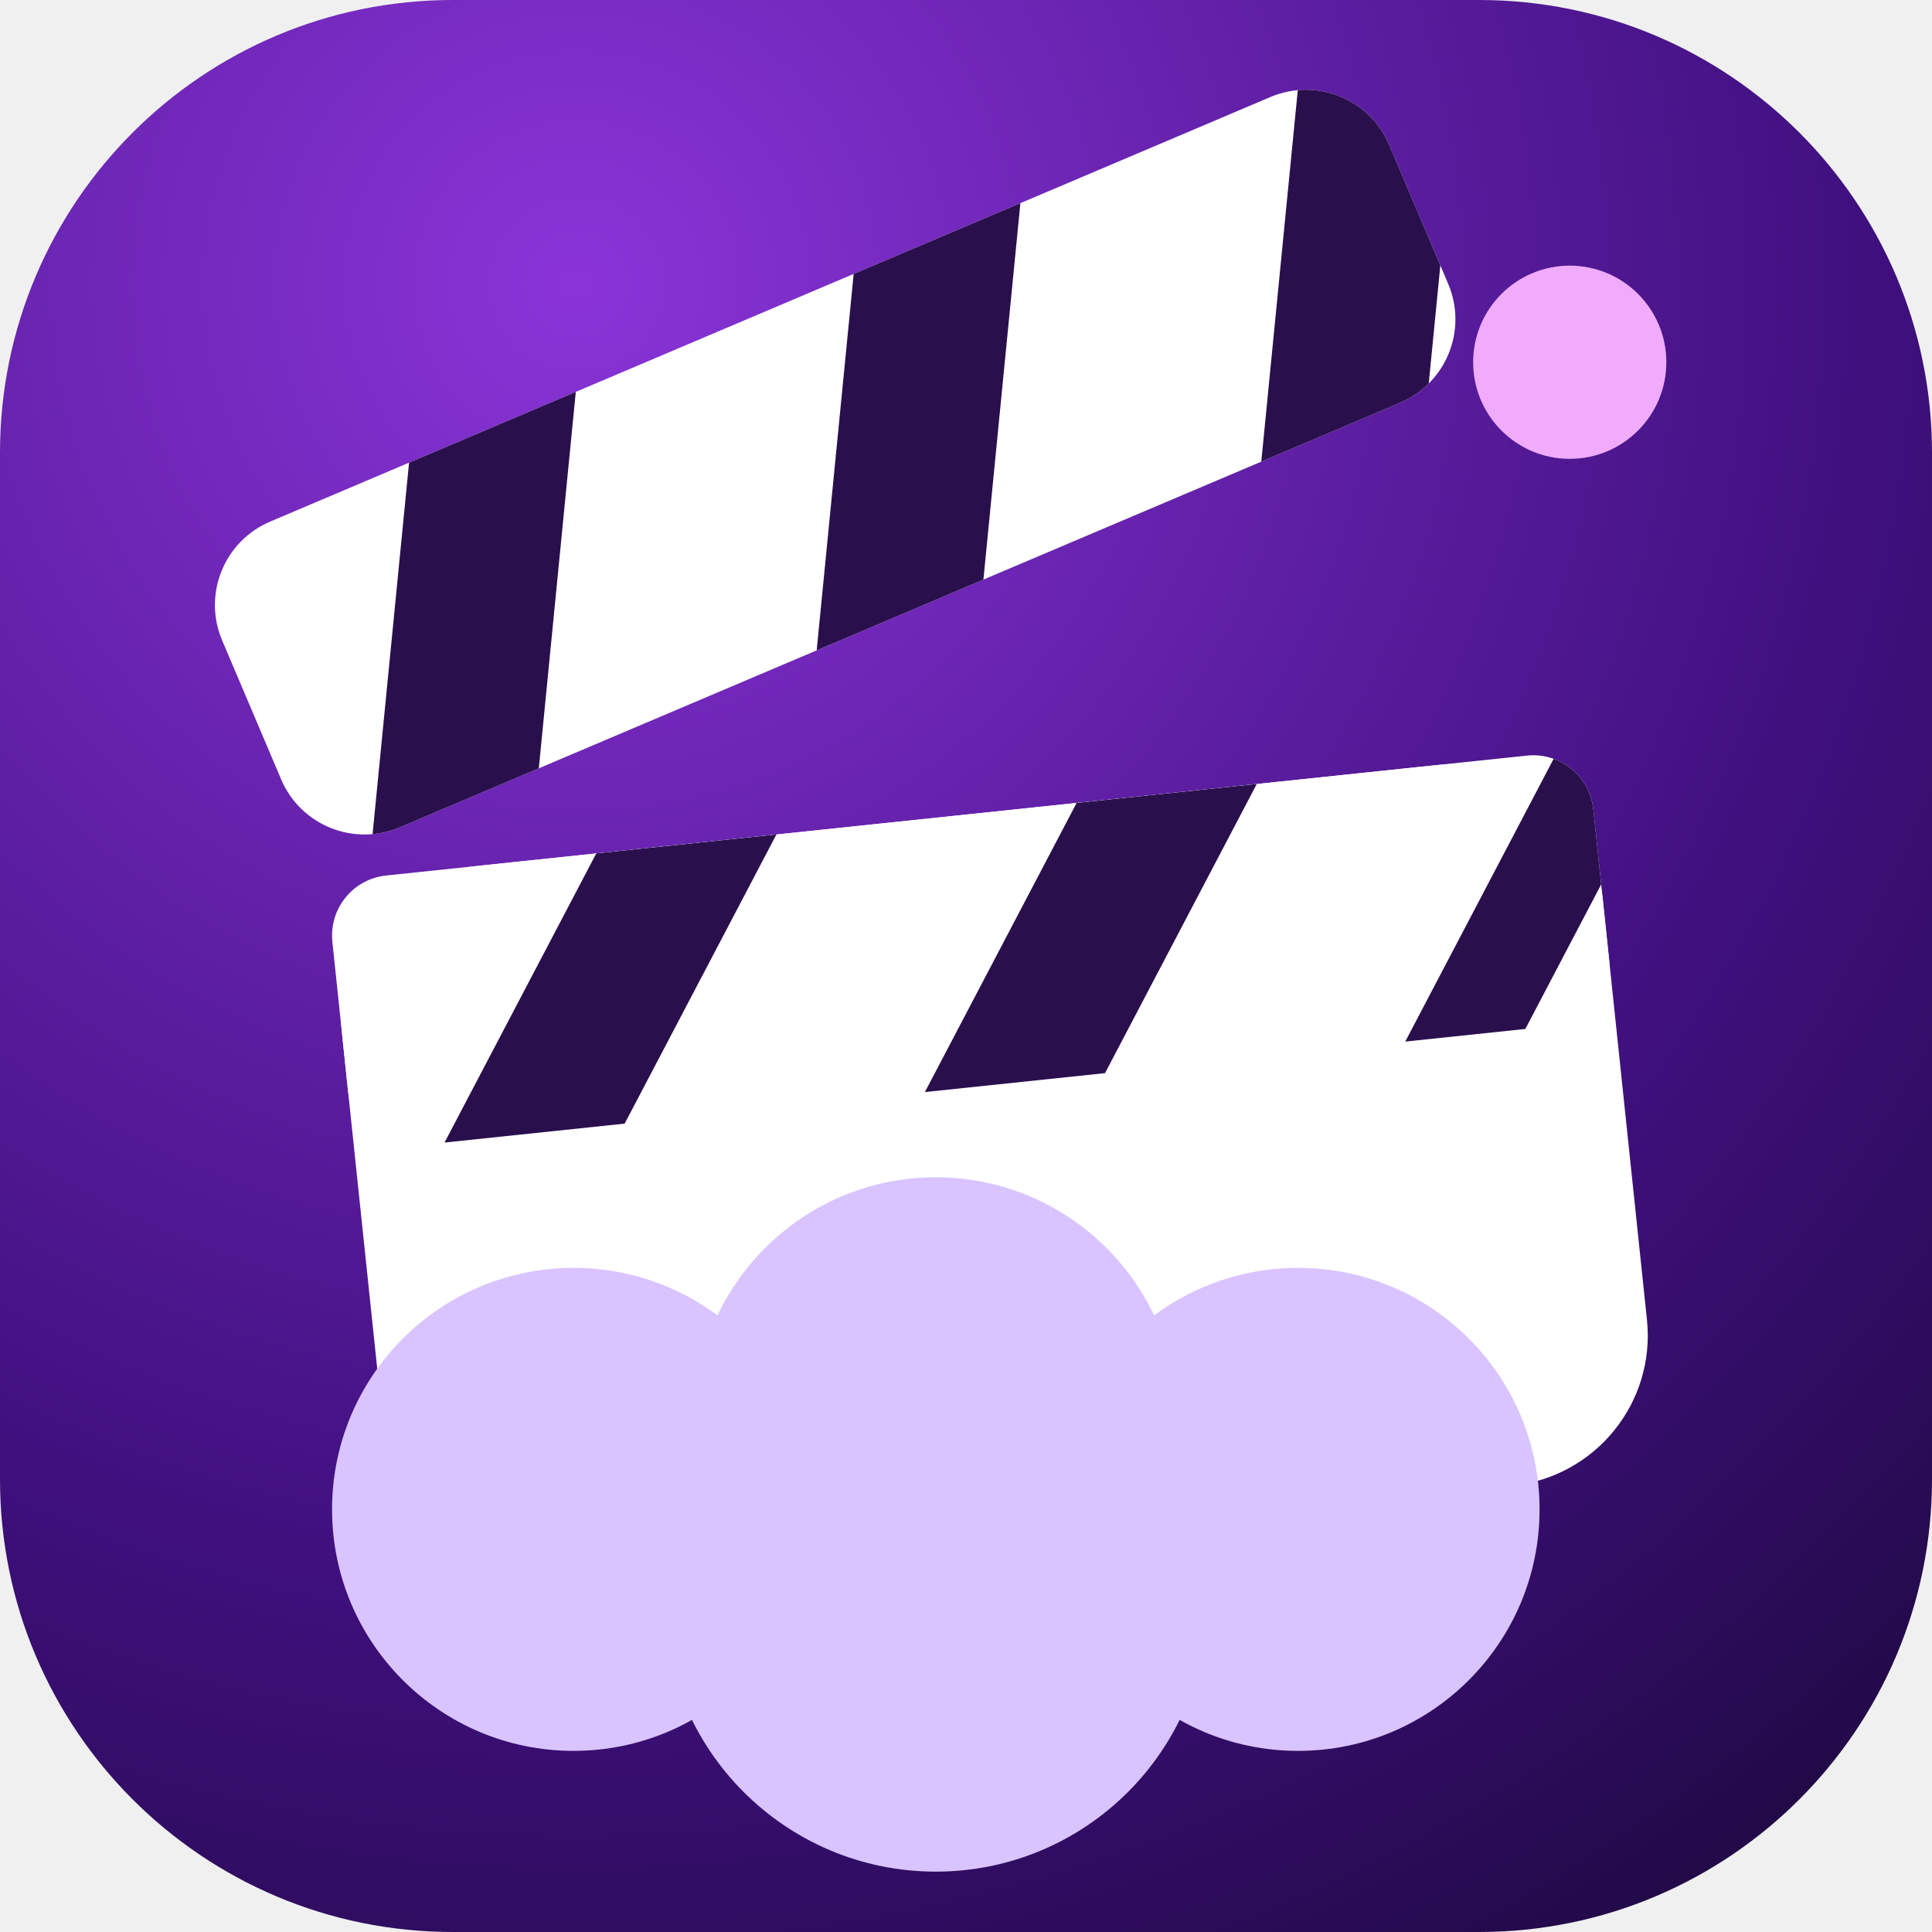
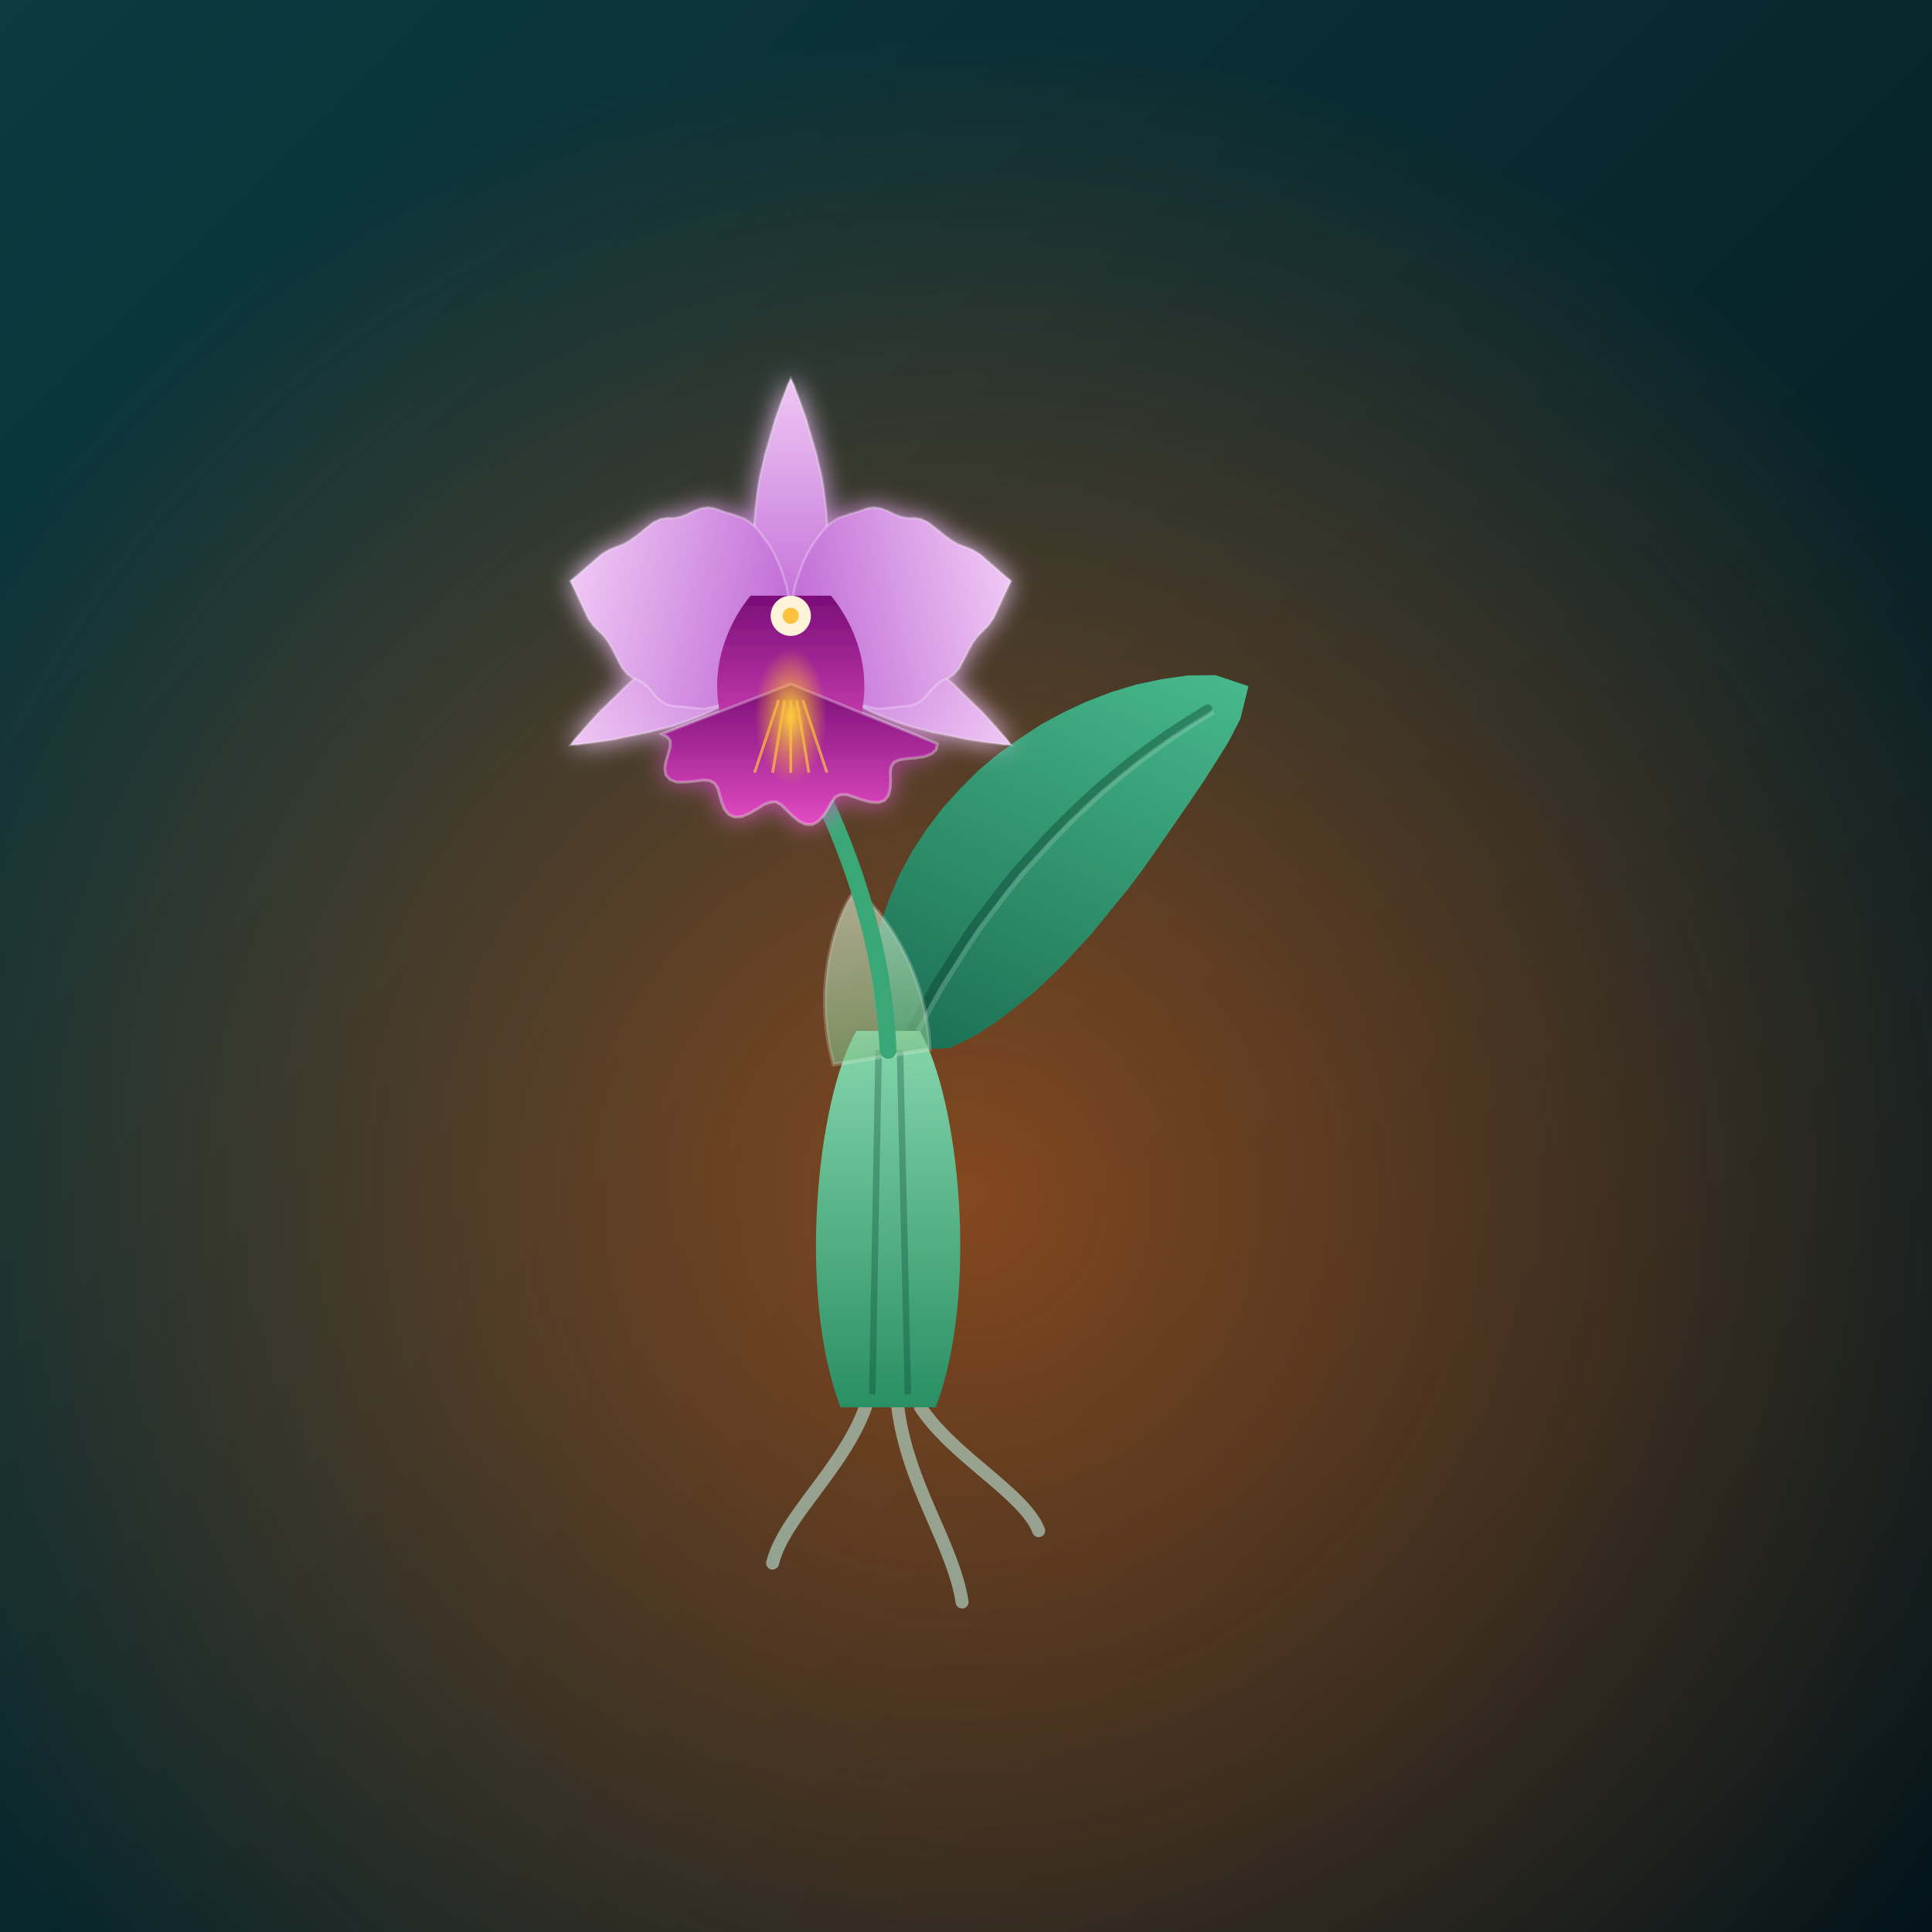
- <svg xmlns="http://www.w3.org/2000/svg" viewBox="0 0 64 64">
+ <svg xmlns="http://www.w3.org/2000/svg" viewBox="0 0 512 512">
  <defs>
-     <radialGradient id="bg" cx=".3" cy=".15" r="1.1">
-       <stop offset="0" stop-color="#8a34d8" />
-       <stop offset=".6" stop-color="#40107f" />
-       <stop offset="1" stop-color="#190838" />
+     <filter id="aqGl" x="-60%" y="-60%" width="220%" height="220%">
+       <feGaussianBlur stdDeviation="3.2" result="b" />
+       <feMerge>
+         <feMergeNode in="b" />
+         <feMergeNode in="SourceGraphic" />
+       </feMerge>
+     </filter>
+     <linearGradient id="aqP" x1="0" y1="1" x2="0" y2="0">
+       <stop offset="0" stop-color="#c06ad6" />
+       <stop offset="1" stop-color="#efc8f4" />
+     </linearGradient>
+     <linearGradient id="aqL" x1="0" y1="0" x2="0" y2="1">
+       <stop offset="0" stop-color="#7a0e78" />
+       <stop offset="1" stop-color="#e24cc2" />
+     </linearGradient>
+     <radialGradient id="aqT">
+       <stop offset="0" stop-color="#ffd23d" />
+       <stop offset="1" stop-color="#ffb12a" stop-opacity="0" />
    </radialGradient>
-     <clipPath id="a">
-       <rect x="11" y="15" width="42" height="11" rx="3" />
-     </clipPath>
-     <clipPath id="b">
-       <rect x="11" y="27" width="42" height="9" rx="2" />
-     </clipPath>
+     <linearGradient id="aqLeaf" x1="0" y1="1" x2="0" y2="0">
+       <stop offset="0" stop-color="#1b6e52" />
+       <stop offset="1" stop-color="#47b88c" />
+     </linearGradient>
+     <linearGradient id="aqBulb" x1="0" y1="1" x2="0" y2="0">
+       <stop offset="0" stop-color="#2a8f64" />
+       <stop offset="1" stop-color="#86d6ab" />
+     </linearGradient>
+     <linearGradient id="aqBud" x1="0" y1="1" x2="0" y2="0">
+       <stop offset="0" stop-color="#3aa876" />
+       <stop offset=".55" stop-color="#9bcf9a" />
+       <stop offset="1" stop-color="#e3a0ee" />
+     </linearGradient>
+     <linearGradient id="aqSheath" x1="0" y1="1" x2="0" y2="0">
+       <stop offset="0" stop-color="#7fbf86" />
+       <stop offset="1" stop-color="#e3f1d8" />
+     </linearGradient>
+     <radialGradient id="g" cx=".5" cy=".62" r=".6">
+       <stop offset="0" stop-color="#ff6a13" stop-opacity=".5" />
+       <stop offset="1" stop-color="#ff6a13" stop-opacity="0" />
+     </radialGradient>
+     <linearGradient id="b" x1="0" y1="0" x2="1" y2="1">
+       <stop offset="0" stop-color="#0b3a40" />
+       <stop offset="1" stop-color="#04141a" />
+     </linearGradient>
  </defs>
-   <rect width="64" height="64" rx="15" fill="url(#bg)" />
-   <g transform="rotate(-6 32 30)">
-     <rect x="11" y="27" width="42" height="24" rx="5" fill="#fff" />
-     <g clip-path="url(#b)">
-       <rect x="9" y="27" width="46" height="9" fill="#fff" />
-       <path d="M14 36l6-9h6l-6 9zM30 36l6-9h6l-6 9zM46 36l6-9h4l-6 9z" fill="#2a0f4d" />
+   <rect width="512" height="512" fill="url(#b)" />
+   <rect width="512" height="512" fill="url(#g)" />
+   <g transform="translate(235.36 372.96) scale(1.72)">
+     <ellipse cx="0" cy="1" rx="26" ry="5" fill="rgba(0,0,0,0)" />
+     <path d="M-3.5 0 C -7 9.6, -16 16.8, -17.8 24" stroke="#a8c4b4" stroke-width="2" fill="none" stroke-linecap="round" opacity=".75" />
+     <path d="M1.5 0 C 3 12, 10 21, 11.4 30" stroke="#a8c4b4" stroke-width="2" fill="none" stroke-linecap="round" opacity=".75" />
+     <path d="M5 0 C 10 7.6, 21 13.3, 23.2 19" stroke="#a8c4b4" stroke-width="2" fill="none" stroke-linecap="round" opacity=".75" />
+     <g transform="translate(2 -55) rotate(26.0)">
+       <path d="M0.0 0.0L6.6 -3.6L9.3 -7.1L11.3 -10.4L12.9 -13.6L14.4 -16.8L15.6 -19.9L16.7 -23.0L17.6 -26.0L18.5 -29.0L19.2 -32.0L19.9 -35.0L20.6 -38.0L21.2 -41.1L21.7 -44.2L22.2 -47.4L22.7 -50.7L23.2 -54.0L23.7 -57.5L24.1 -61.0L24.5 -64.8L24.6 -68.8L23.5 -73.9L23.5 -73.9L18.2 -73.2L14.4 -71.3L11.0 -69.0L7.8 -66.5L4.9 -63.8L2.1 -60.8L-0.4 -57.7L-2.7 -54.5L-4.7 -51.1L-6.6 -47.6L-8.2 -44.0L-9.5 -40.2L-10.6 -36.4L-11.4 -32.4L-11.9 -28.5L-12.1 -24.4L-11.9 -20.3L-11.4 -16.2L-10.4 -12.1L-8.9 -8.0L-6.5 -4.0L0.0 0.0Z" fill="url(#aqLeaf)" />
+       <path d="M0.0 -3.8L0.2 -7.6L0.4 -11.3L0.8 -14.9L1.2 -18.6L1.7 -22.2L2.4 -25.7L3.1 -29.2L3.9 -32.7L4.9 -36.1L5.9 -39.5L7.0 -42.8L8.2 -46.1L9.5 -49.4L10.9 -52.6L12.4 -55.8L14.0 -58.9L15.7 -62.0L17.5 -65.0L19.4 -68.0" stroke="rgba(0,50,35,.35)" stroke-width="1.4" fill="none" stroke-linecap="round" />
+       <path d="M0.0 -3.8L0.2 -7.6L0.4 -11.3L0.8 -14.9L1.2 -18.6L1.7 -22.2L2.4 -25.7L3.1 -29.2L3.9 -32.7L4.9 -36.1L5.9 -39.5L7.0 -42.8L8.2 -46.1L9.5 -49.4L10.9 -52.6L12.4 -55.8L14.0 -58.9L15.7 -62.0L17.5 -65.0L19.4 -68.0" stroke="rgba(255,255,255,.16)" stroke-width=".8" fill="none" transform="translate(1 0)" />
    </g>
-     <g transform="rotate(-17 12 27)">
-       <rect x="11" y="15" width="42" height="11" rx="3" fill="#fff" />
-       <g clip-path="url(#a)">
-         <path d="M13 26l6-11h6l-6 11zM29 26l6-11h6l-6 11zM45 26l6-11h6l-6 11z" fill="#2a0f4d" />
+     <path d="M-7.32 0 C -14.03 -17.4, -10.98 -47.56, -4.88 -58 L4.88 -58 C 10.98 -47.56, 14.03 -17.4, 7.32 0Z" fill="url(#aqBulb)" />
+     <path d="M-2.44 -2 L-1.464 -55M3.05 -2 L1.83 -55" stroke="rgba(0,60,40,.3)" stroke-width="1" />
+     <g transform="translate(-1 -54) rotate(-9)" opacity="0.60">
+       <path d="M-7.5 0 C -9 -13, -3 -23.4, 0 -26 C 3 -23.4, 9 -13, 7.5 0Z" fill="url(#aqSheath)" stroke="rgba(255,255,255,.35)" stroke-width=".6" />
+     </g>
+     <path d="M0 -55 C -1 -76.4, -9 -92.5, -15 -104" stroke="#3aa876" stroke-width="2.6" fill="none" stroke-linecap="round" />
+     <g transform="translate(-15.0 -104.0) rotate(0.0) translate(0 -16.1) scale(0.620)" filter="url(#aqGl)">
+       <path d="M0.0 0.0L-2.2 -1.7L-3.5 -3.4L-4.5 -5.2L-5.4 -6.9L-6.2 -8.6L-6.8 -10.3L-7.3 -12.1L-7.8 -13.8L-8.2 -15.5L-8.5 -17.2L-8.7 -18.9L-8.9 -20.7L-9.0 -22.4L-9.0 -24.1L-9.0 -25.8L-8.9 -27.6L-8.8 -29.3L-8.6 -31.0L-8.4 -32.7L-8.2 -34.4L-7.9 -36.2L-7.6 -37.9L-7.2 -39.6L-6.8 -41.3L-6.4 -43.1L-5.9 -44.8L-5.4 -46.5L-4.9 -48.2L-4.4 -49.9L-3.9 -51.7L-3.3 -53.4L-2.7 -55.1L-2.1 -56.8L-1.4 -58.6L-0.8 -60.3L-0.0 -62.0L0.0 -62.0L0.8 -60.3L1.4 -58.6L2.1 -56.8L2.7 -55.1L3.3 -53.4L3.9 -51.7L4.4 -49.9L4.9 -48.2L5.4 -46.5L5.9 -44.8L6.4 -43.1L6.8 -41.3L7.2 -39.6L7.6 -37.9L7.9 -36.2L8.2 -34.4L8.4 -32.7L8.6 -31.0L8.8 -29.3L8.9 -27.6L9.0 -25.8L9.0 -24.1L9.0 -22.4L8.9 -20.7L8.7 -18.9L8.5 -17.2L8.2 -15.5L7.8 -13.8L7.3 -12.1L6.8 -10.3L6.2 -8.6L5.4 -6.9L4.5 -5.2L3.5 -3.4L2.2 -1.7L0.0 0.0Z" transform="rotate(-118)" fill="url(#aqP)" stroke="rgba(255,255,255,.26)" stroke-width=".6" />
+       <path d="M0.0 0.0L-2.2 -1.7L-3.5 -3.4L-4.5 -5.2L-5.4 -6.9L-6.2 -8.6L-6.8 -10.3L-7.3 -12.1L-7.8 -13.8L-8.2 -15.5L-8.5 -17.2L-8.7 -18.9L-8.9 -20.7L-9.0 -22.4L-9.0 -24.1L-9.0 -25.8L-8.9 -27.6L-8.8 -29.3L-8.6 -31.0L-8.4 -32.7L-8.2 -34.4L-7.9 -36.2L-7.6 -37.9L-7.2 -39.6L-6.8 -41.3L-6.4 -43.1L-5.9 -44.8L-5.4 -46.5L-4.9 -48.2L-4.4 -49.9L-3.9 -51.7L-3.3 -53.4L-2.7 -55.1L-2.1 -56.8L-1.4 -58.6L-0.8 -60.3L-0.0 -62.0L0.0 -62.0L0.8 -60.3L1.4 -58.6L2.1 -56.8L2.7 -55.1L3.3 -53.4L3.9 -51.7L4.4 -49.9L4.9 -48.2L5.4 -46.5L5.9 -44.8L6.4 -43.1L6.8 -41.3L7.2 -39.6L7.6 -37.9L7.9 -36.2L8.2 -34.4L8.4 -32.7L8.6 -31.0L8.8 -29.3L8.9 -27.6L9.0 -25.8L9.0 -24.1L9.0 -22.4L8.9 -20.7L8.7 -18.9L8.5 -17.2L8.2 -15.5L7.8 -13.8L7.3 -12.1L6.8 -10.3L6.2 -8.6L5.4 -6.9L4.5 -5.2L3.5 -3.4L2.2 -1.7L0.0 0.0Z" transform="rotate(118)" fill="url(#aqP)" stroke="rgba(255,255,255,.26)" stroke-width=".6" />
+       <path d="M0.0 0.0L-2.2 -1.7L-3.5 -3.4L-4.5 -5.2L-5.4 -6.9L-6.2 -8.6L-6.8 -10.3L-7.3 -12.1L-7.8 -13.8L-8.2 -15.5L-8.5 -17.2L-8.7 -18.9L-8.9 -20.7L-9.0 -22.4L-9.0 -24.1L-9.0 -25.8L-8.9 -27.6L-8.8 -29.3L-8.6 -31.0L-8.4 -32.7L-8.2 -34.4L-7.9 -36.2L-7.6 -37.9L-7.2 -39.6L-6.8 -41.3L-6.4 -43.1L-5.9 -44.8L-5.4 -46.5L-4.9 -48.2L-4.4 -49.9L-3.9 -51.7L-3.3 -53.4L-2.7 -55.1L-2.1 -56.8L-1.4 -58.6L-0.8 -60.3L-0.0 -62.0L0.0 -62.0L0.8 -60.3L1.4 -58.6L2.1 -56.8L2.7 -55.1L3.3 -53.4L3.9 -51.7L4.4 -49.9L4.9 -48.2L5.4 -46.5L5.9 -44.8L6.4 -43.1L6.8 -41.3L7.2 -39.6L7.6 -37.9L7.9 -36.2L8.2 -34.4L8.4 -32.7L8.6 -31.0L8.8 -29.3L8.9 -27.6L9.0 -25.8L9.0 -24.1L9.0 -22.4L8.9 -20.7L8.7 -18.9L8.5 -17.2L8.2 -15.5L7.8 -13.8L7.3 -12.1L6.8 -10.3L6.2 -8.6L5.4 -6.9L4.5 -5.2L3.5 -3.4L2.2 -1.7L0.0 0.0Z" fill="url(#aqP)" stroke="rgba(255,255,255,.26)" stroke-width=".6" />
+       <path d="M0.0 0.0L-6.2 -1.6L-9.8 -3.1L-12.6 -4.7L-15.0 -6.2L-17.1 -7.8L-18.8 -9.3L-20.3 -10.9L-21.6 -12.4L-22.8 -14.0L-23.6 -15.6L-24.2 -17.1L-24.4 -18.7L-24.6 -20.2L-24.7 -21.8L-24.9 -23.3L-25.1 -24.9L-25.0 -26.4L-24.4 -28.0L-23.4 -29.6L-22.2 -31.1L-21.2 -32.7L-20.6 -34.2L-20.3 -35.8L-19.7 -37.3L-18.5 -38.9L-16.7 -40.4L-14.7 -42.0L-12.9 -43.6L-11.6 -45.1L-10.6 -46.7L-9.6 -48.2L-8.1 -49.8L-6.1 -51.3L-4.0 -52.9L-2.0 -54.4L-0.0 -56.0L0.0 -56.0L2.0 -54.4L4.0 -52.9L6.1 -51.3L8.1 -49.8L9.6 -48.2L10.6 -46.7L11.6 -45.1L12.9 -43.6L14.7 -42.0L16.7 -40.4L18.5 -38.9L19.7 -37.3L20.3 -35.8L20.6 -34.2L21.2 -32.7L22.2 -31.1L23.4 -29.6L24.4 -28.0L25.0 -26.4L25.1 -24.9L24.9 -23.3L24.7 -21.8L24.6 -20.2L24.4 -18.7L24.2 -17.1L23.6 -15.6L22.8 -14.0L21.6 -12.4L20.3 -10.9L18.8 -9.3L17.1 -7.8L15.0 -6.2L12.6 -4.7L9.8 -3.1L6.2 -1.6L0.0 0.0Z" transform="rotate(78) scale(1.000 1.000)" fill="url(#aqP)" stroke="rgba(255,255,255,.26)" stroke-width=".6" />
+       <path d="M0.0 0.0L-6.2 -1.6L-9.8 -3.1L-12.6 -4.7L-15.0 -6.2L-17.1 -7.8L-18.8 -9.3L-20.3 -10.9L-21.6 -12.4L-22.8 -14.0L-23.6 -15.6L-24.2 -17.1L-24.4 -18.7L-24.6 -20.2L-24.7 -21.8L-24.9 -23.3L-25.1 -24.9L-25.0 -26.4L-24.4 -28.0L-23.4 -29.6L-22.2 -31.1L-21.2 -32.7L-20.6 -34.2L-20.3 -35.8L-19.7 -37.3L-18.5 -38.9L-16.7 -40.4L-14.7 -42.0L-12.9 -43.6L-11.6 -45.1L-10.6 -46.7L-9.6 -48.2L-8.1 -49.8L-6.1 -51.3L-4.0 -52.9L-2.0 -54.4L-0.0 -56.0L0.0 -56.0L2.0 -54.4L4.0 -52.9L6.1 -51.3L8.1 -49.8L9.6 -48.2L10.6 -46.7L11.6 -45.1L12.9 -43.6L14.7 -42.0L16.7 -40.4L18.5 -38.9L19.7 -37.3L20.3 -35.8L20.6 -34.2L21.2 -32.7L22.2 -31.1L23.4 -29.6L24.4 -28.0L25.0 -26.4L25.1 -24.9L24.9 -23.3L24.7 -21.8L24.6 -20.2L24.4 -18.7L24.2 -17.1L23.6 -15.6L22.8 -14.0L21.6 -12.4L20.3 -10.9L18.8 -9.3L17.1 -7.8L15.0 -6.2L12.6 -4.7L9.8 -3.1L6.2 -1.6L0.0 0.0Z" transform="rotate(-78) scale(1.000 1.000)" fill="url(#aqP)" stroke="rgba(255,255,255,.26)" stroke-width=".6" />
+       <g transform="scale(1.000 1.000)">
+         <path d="M-10 -8 C-23 8 -20 30 -6 36 L6 36 C20 30 23 8 10 -8Z" fill="url(#aqL)" />
+         <path d="M0.0 14.0L-32.0 26.4L-30.6 27.1L-29.9 28.1L-29.9 29.5L-30.4 31.2L-31.0 33.2L-31.3 35.0L-31.0 36.6L-30.0 37.7L-28.4 38.3L-26.2 38.3L-24.0 38.1L-21.9 37.8L-20.2 37.9L-19.0 38.5L-18.2 39.6L-17.7 41.3L-17.2 43.2L-16.5 45.0L-15.4 46.4L-14.0 47.0L-12.2 46.9L-10.3 46.1L-8.4 45.0L-6.7 43.9L-5.1 43.3L-3.7 43.2L-2.4 43.9L-1.1 45.2L0.4 46.7L2.0 48.0L3.6 48.8L5.3 48.9L6.8 48.1L8.1 46.7L9.2 45.0L10.1 43.3L11.1 42.0L12.3 41.4L13.8 41.4L15.7 42.0L17.7 42.7L19.9 43.3L21.8 43.4L23.3 42.9L24.3 41.6L24.7 39.9L24.8 37.9L24.7 36.0L24.9 34.5L25.6 33.4L26.9 32.8L28.7 32.5L31.0 32.3L33.2 32.0L35.0 31.3L36.1 30.3L36.4 28.8Z" fill="url(#aqL)" stroke="rgba(255,255,255,.3)" stroke-width=".7" />
+         <ellipse cx="0" cy="22" rx="9" ry="17" fill="url(#aqT)" />
+         <line x1="-3" y1="18" x2="-9" y2="36" stroke="#ffc23d" stroke-width=".7" opacity=".7" />
+         <line x1="-1.5" y1="18" x2="-4.5" y2="36" stroke="#ffc23d" stroke-width=".7" opacity=".7" />
+         <line x1="0" y1="18" x2="0" y2="36" stroke="#ffc23d" stroke-width=".7" opacity=".7" />
+         <line x1="1.5" y1="18" x2="4.5" y2="36" stroke="#ffc23d" stroke-width=".7" opacity=".7" />
+         <line x1="3" y1="18" x2="9" y2="36" stroke="#ffc23d" stroke-width=".7" opacity=".7" />
      </g>
+       <circle cx="0" cy="-3" r="5.00" fill="#fff3da" />
+       <circle cx="0" cy="-3" r="2.00" fill="#ffc23d" />
    </g>
  </g>
-   <g fill="#d9c4ff">
-     <circle cx="19" cy="50" r="8" />
-     <circle cx="31" cy="53" r="9" />
-     <circle cx="43" cy="50" r="8" />
-     <circle cx="31" cy="47" r="8" />
-   </g>
-   <circle cx="52" cy="12" r="3.2" fill="#f0abfc" />
</svg>
